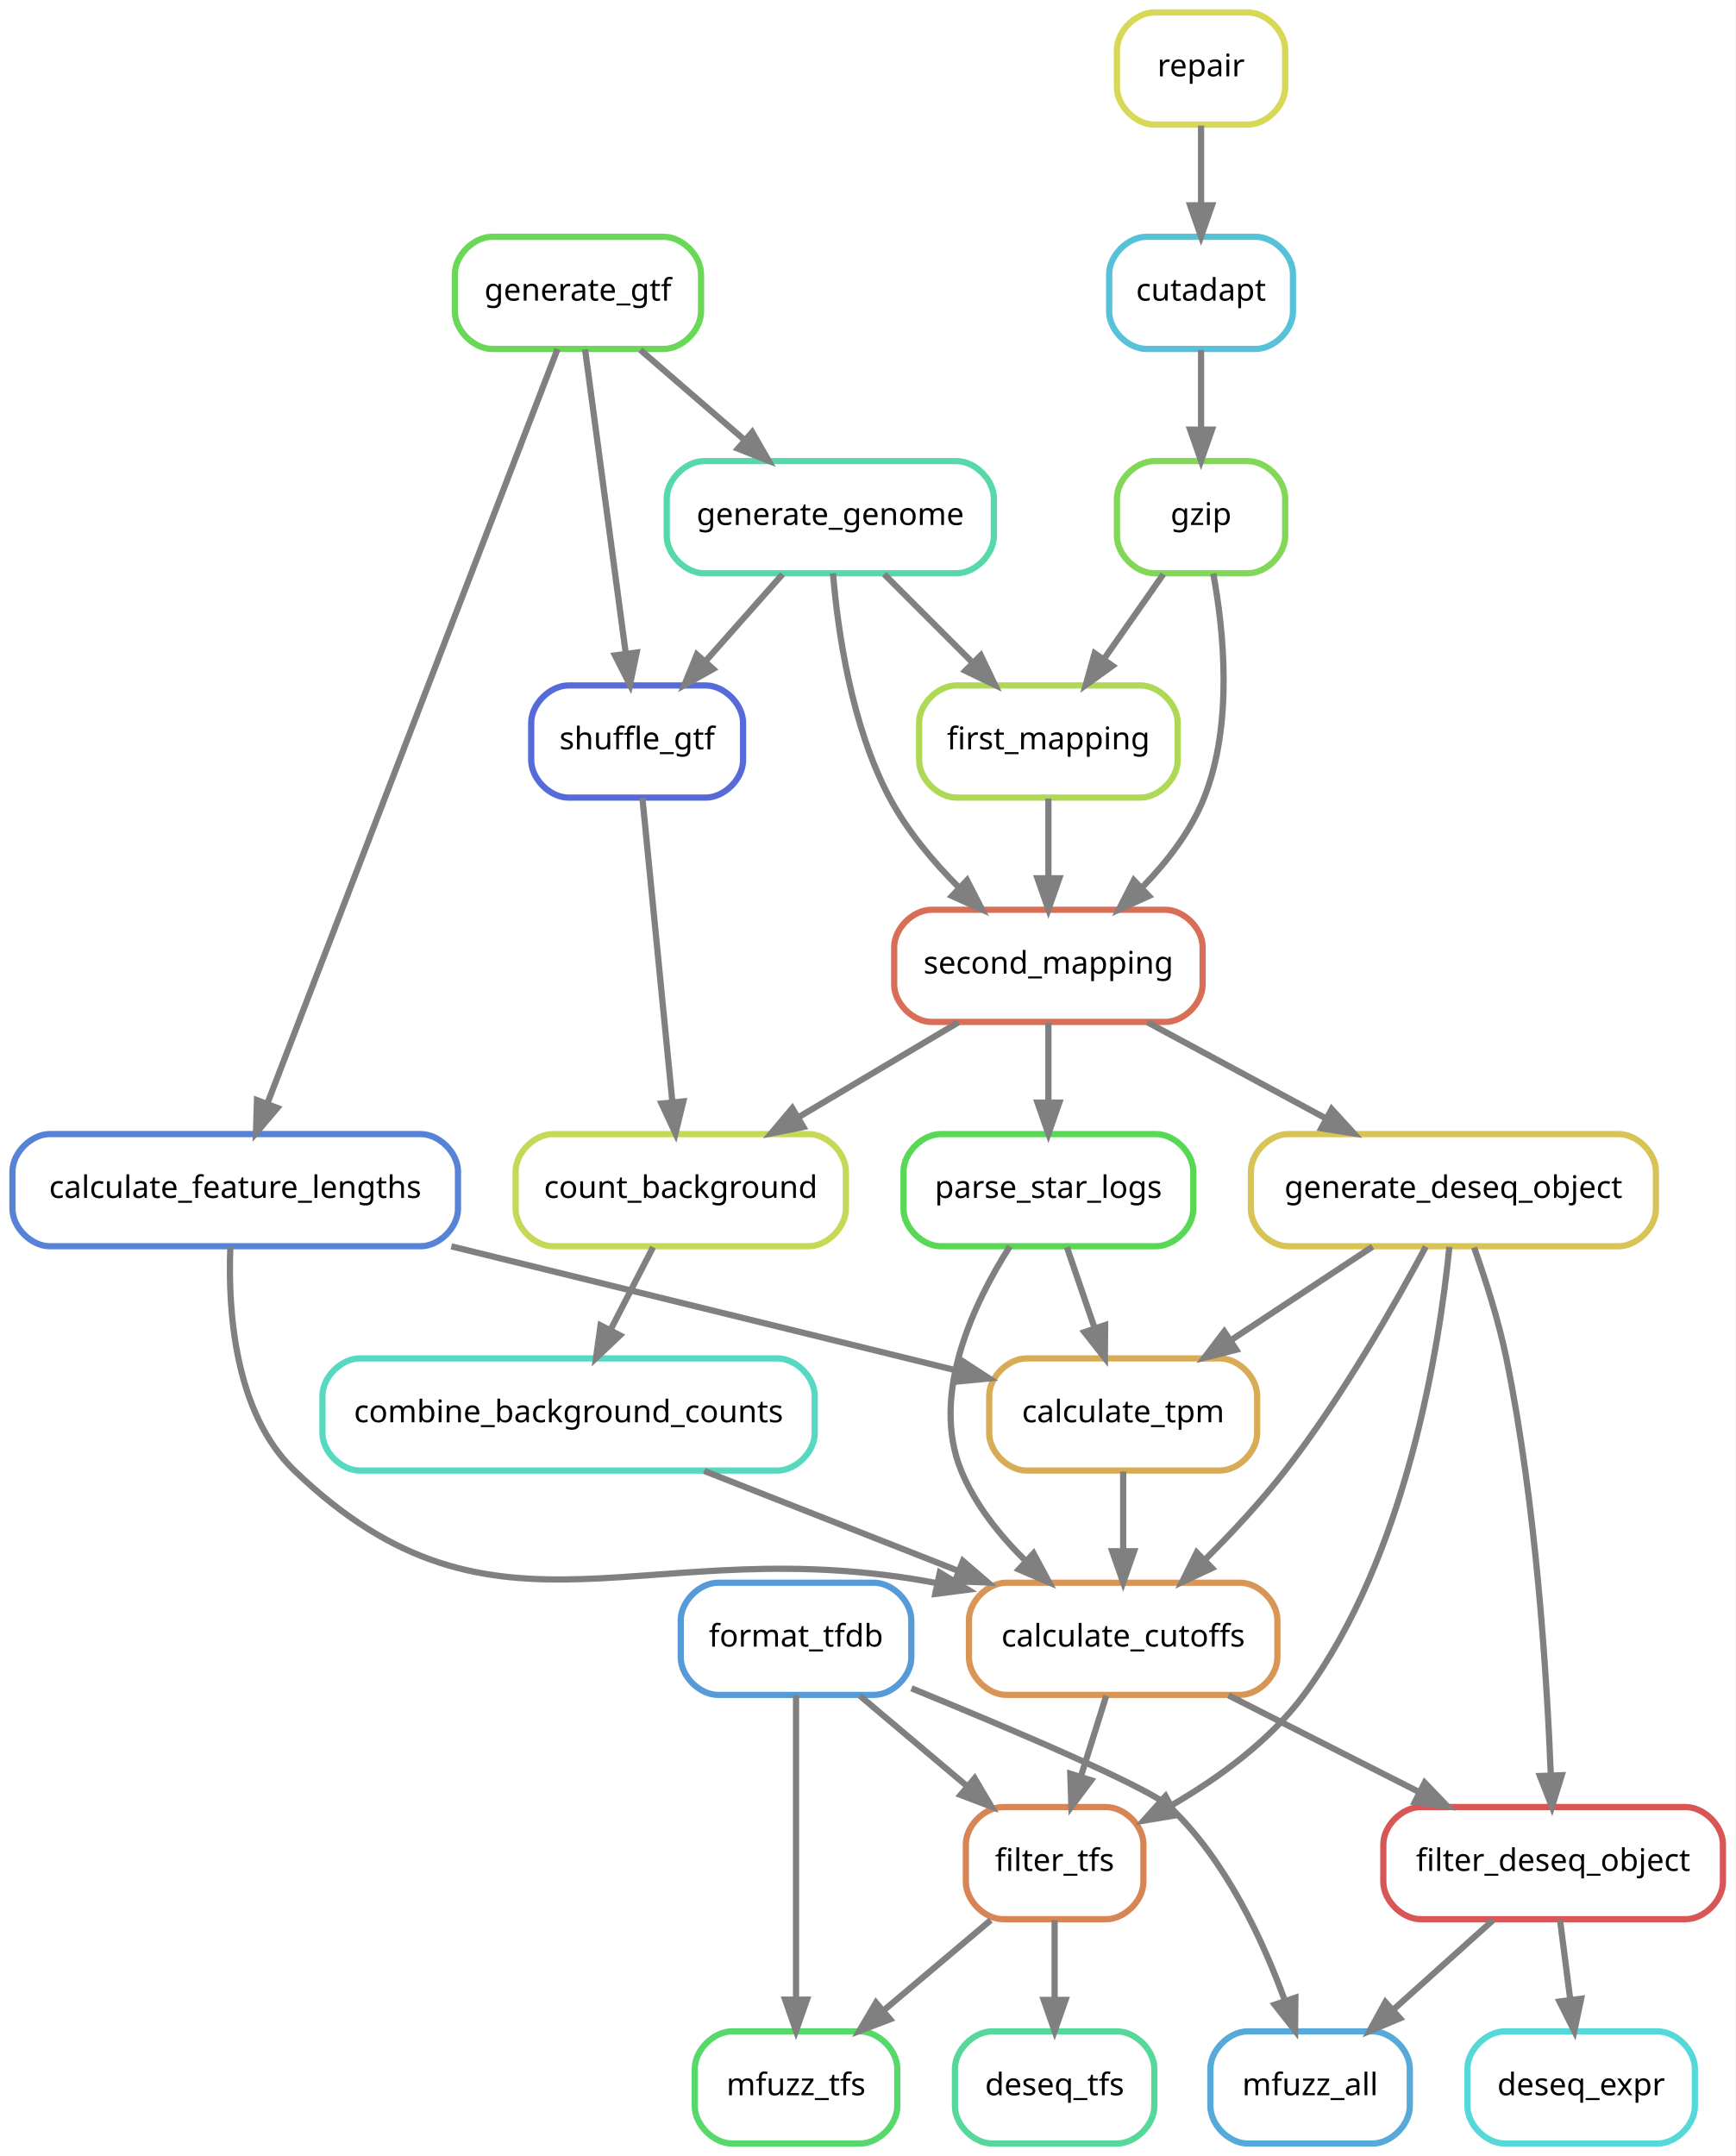
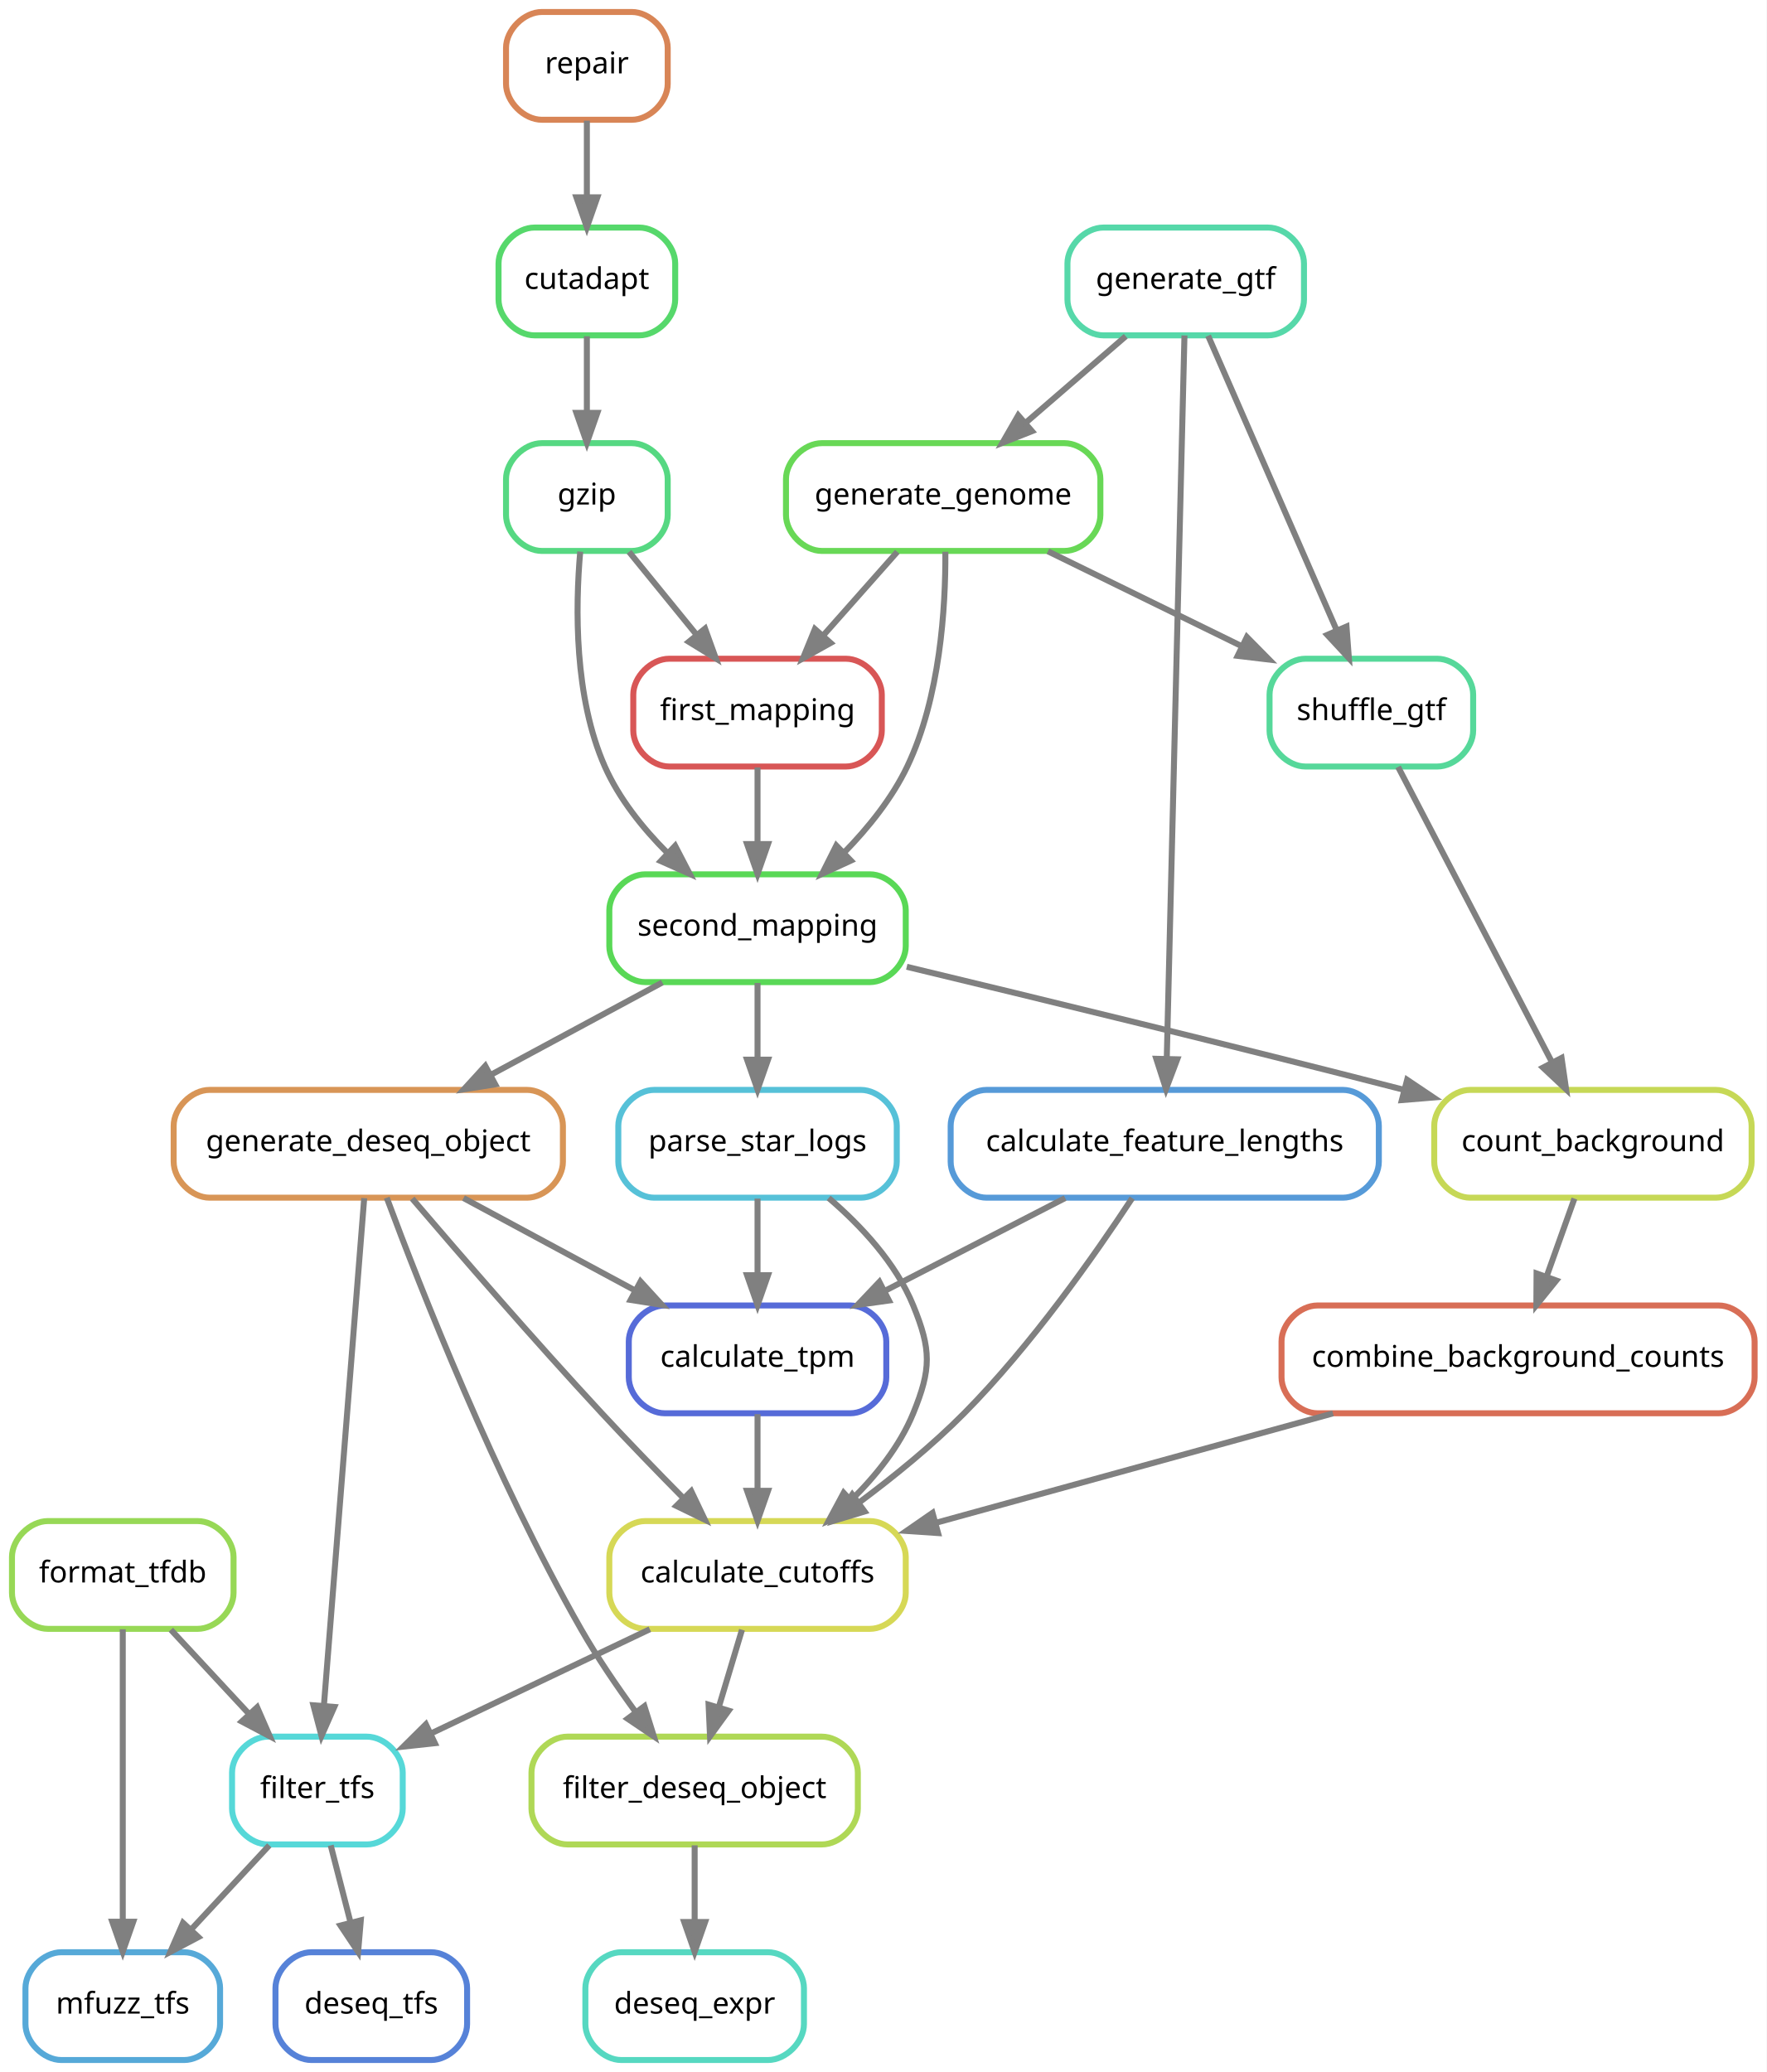
- <svg xmlns="http://www.w3.org/2000/svg" width="557pt" height="692pt" viewBox="0.00 0.00 557.00 692.00">
+ <svg xmlns="http://www.w3.org/2000/svg" width="590pt" height="692pt" viewBox="0.00 0.00 590.00 692.00">
  <g id="graph0" class="graph" transform="scale(1 1) rotate(0) translate(4 688)">
-     <polygon fill="white" stroke="none" points="-4,4 -4,-688 553,-688 553,4 -4,4" />
+     <polygon fill="white" stroke="none" points="-4,4 -4,-688 586,-688 586,4 -4,4" />
    <g id="node1" class="node">
-       <path fill="none" stroke="#56d8d8" stroke-width="2" d="M528,-36C528,-36 479,-36 479,-36 473,-36 467,-30 467,-24 467,-24 467,-12 467,-12 467,-6 473,-0 479,-0 479,-0 528,-0 528,-0 534,-0 540,-6 540,-12 540,-12 540,-24 540,-24 540,-30 534,-36 528,-36" />
-       <text text-anchor="middle" x="503.5" y="-15.5" font-family="sans" font-size="10.00">deseq_expr</text>
+       <path fill="none" stroke="#56d8c1" stroke-width="2" d="M252.5,-36C252.5,-36 203.5,-36 203.5,-36 197.5,-36 191.5,-30 191.5,-24 191.5,-24 191.5,-12 191.5,-12 191.5,-6 197.5,-0 203.5,-0 203.5,-0 252.5,-0 252.5,-0 258.5,-0 264.5,-6 264.5,-12 264.5,-12 264.5,-24 264.5,-24 264.5,-30 258.5,-36 252.5,-36" />
+       <text text-anchor="middle" x="228" y="-15.5" font-family="sans" font-size="10.00">deseq_expr</text>
    </g>
    <g id="node2" class="node">
-       <path fill="none" stroke="#56d89a" stroke-width="2" d="M354.5,-36C354.5,-36 314.5,-36 314.5,-36 308.5,-36 302.5,-30 302.5,-24 302.5,-24 302.5,-12 302.5,-12 302.5,-6 308.5,-0 314.5,-0 314.5,-0 354.5,-0 354.5,-0 360.5,-0 366.5,-6 366.5,-12 366.5,-12 366.5,-24 366.5,-24 366.5,-30 360.5,-36 354.5,-36" />
-       <text text-anchor="middle" x="334.5" y="-15.5" font-family="sans" font-size="10.00">deseq_tfs</text>
+       <path fill="none" stroke="#5682d8" stroke-width="2" d="M140,-36C140,-36 100,-36 100,-36 94,-36 88,-30 88,-24 88,-24 88,-12 88,-12 88,-6 94,-0 100,-0 100,-0 140,-0 140,-0 146,-0 152,-6 152,-12 152,-12 152,-24 152,-24 152,-30 146,-36 140,-36" />
+       <text text-anchor="middle" x="120" y="-15.5" font-family="sans" font-size="10.00">deseq_tfs</text>
    </g>
    <g id="node3" class="node">
-       <path fill="none" stroke="#56d86b" stroke-width="2" d="M272,-36C272,-36 231,-36 231,-36 225,-36 219,-30 219,-24 219,-24 219,-12 219,-12 219,-6 225,-0 231,-0 231,-0 272,-0 272,-0 278,-0 284,-6 284,-12 284,-12 284,-24 284,-24 284,-30 278,-36 272,-36" />
-       <text text-anchor="middle" x="251.5" y="-15.5" font-family="sans" font-size="10.00">mfuzz_tfs</text>
+       <path fill="none" stroke="#56a9d8" stroke-width="2" d="M57.5,-36C57.5,-36 16.5,-36 16.5,-36 10.5,-36 4.5,-30 4.5,-24 4.5,-24 4.5,-12 4.5,-12 4.5,-6 10.5,-0 16.5,-0 16.5,-0 57.5,-0 57.5,-0 63.5,-0 69.5,-6 69.5,-12 69.5,-12 69.5,-24 69.5,-24 69.5,-30 63.5,-36 57.5,-36" />
+       <text text-anchor="middle" x="37" y="-15.5" font-family="sans" font-size="10.00">mfuzz_tfs</text>
    </g>
    <g id="node4" class="node">
-       <path fill="none" stroke="#56a9d8" stroke-width="2" d="M436.5,-36C436.5,-36 396.5,-36 396.5,-36 390.5,-36 384.5,-30 384.5,-24 384.5,-24 384.5,-12 384.5,-12 384.5,-6 390.5,-0 396.5,-0 396.5,-0 436.5,-0 436.5,-0 442.5,-0 448.5,-6 448.5,-12 448.5,-12 448.5,-24 448.5,-24 448.5,-30 442.5,-36 436.5,-36" />
-       <text text-anchor="middle" x="416.5" y="-15.5" font-family="sans" font-size="10.00">mfuzz_all</text>
+       <path fill="none" stroke="#afd856" stroke-width="2" d="M270.5,-108C270.5,-108 185.5,-108 185.5,-108 179.5,-108 173.5,-102 173.5,-96 173.5,-96 173.5,-84 173.5,-84 173.5,-78 179.5,-72 185.5,-72 185.5,-72 270.5,-72 270.5,-72 276.5,-72 282.5,-78 282.5,-84 282.5,-84 282.5,-96 282.5,-96 282.5,-102 276.5,-108 270.5,-108" />
+       <text text-anchor="middle" x="228" y="-87.5" font-family="sans" font-size="10.00">filter_deseq_object</text>
+     </g>
+     <g id="edge1" class="edge">
+       <path fill="none" stroke="grey" stroke-width="2" d="M228,-71.697C228,-63.983 228,-54.712 228,-46.112" />
+       <polygon fill="grey" stroke="grey" stroke-width="2" points="231.5,-46.104 228,-36.104 224.5,-46.104 231.5,-46.104" />
    </g>
    <g id="node5" class="node">
-       <path fill="none" stroke="#d85656" stroke-width="2" d="M537,-108C537,-108 452,-108 452,-108 446,-108 440,-102 440,-96 440,-96 440,-84 440,-84 440,-78 446,-72 452,-72 452,-72 537,-72 537,-72 543,-72 549,-78 549,-84 549,-84 549,-96 549,-96 549,-102 543,-108 537,-108" />
-       <text text-anchor="middle" x="494.5" y="-87.5" font-family="sans" font-size="10.00">filter_deseq_object</text>
-     </g>
-     <g id="edge1" class="edge">
-       <path fill="none" stroke="grey" stroke-width="2" d="M496.725,-71.697C497.717,-63.983 498.908,-54.712 500.014,-46.112" />
-       <polygon fill="grey" stroke="grey" stroke-width="2" points="503.497,-46.469 501.301,-36.104 496.554,-45.576 503.497,-46.469" />
+       <path fill="none" stroke="#56d8d8" stroke-width="2" d="M118.5,-108C118.5,-108 85.5,-108 85.5,-108 79.5,-108 73.5,-102 73.5,-96 73.5,-96 73.5,-84 73.5,-84 73.5,-78 79.5,-72 85.5,-72 85.5,-72 118.5,-72 118.5,-72 124.5,-72 130.5,-78 130.5,-84 130.5,-84 130.5,-96 130.5,-96 130.5,-102 124.5,-108 118.5,-108" />
+       <text text-anchor="middle" x="102" y="-87.5" font-family="sans" font-size="10.00">filter_tfs</text>
+     </g>
+     <g id="edge2" class="edge">
+       <path fill="none" stroke="grey" stroke-width="2" d="M106.449,-71.697C108.455,-63.898 110.869,-54.508 113.101,-45.829" />
+       <polygon fill="grey" stroke="grey" stroke-width="2" points="116.501,-46.661 115.602,-36.104 109.722,-44.918 116.501,-46.661" />
+     </g>
+     <g id="edge3" class="edge">
+       <path fill="none" stroke="grey" stroke-width="2" d="M85.933,-71.697C78.061,-63.22 68.445,-52.864 59.827,-43.583" />
+       <polygon fill="grey" stroke="grey" stroke-width="2" points="62.252,-41.051 52.883,-36.104 57.122,-45.814 62.252,-41.051" />
+     </g>
+     <g id="node6" class="node">
+       <path fill="none" stroke="#97d856" stroke-width="2" d="M62,-180C62,-180 12,-180 12,-180 6,-180 0,-174 0,-168 0,-168 0,-156 0,-156 0,-150 6,-144 12,-144 12,-144 62,-144 62,-144 68,-144 74,-150 74,-156 74,-156 74,-168 74,-168 74,-174 68,-180 62,-180" />
+       <text text-anchor="middle" x="37" y="-159.5" font-family="sans" font-size="10.00">format_tfdb</text>
+     </g>
+     <g id="edge4" class="edge">
+       <path fill="none" stroke="grey" stroke-width="2" d="M37,-143.871C37,-119.67 37,-75.211 37,-46.393" />
+       <polygon fill="grey" stroke="grey" stroke-width="2" points="40.5,-46.189 37,-36.189 33.5,-46.189 40.5,-46.189" />
+     </g>
+     <g id="edge9" class="edge">
+       <path fill="none" stroke="grey" stroke-width="2" d="M53.067,-143.697C60.939,-135.22 70.555,-124.864 79.173,-115.583" />
+       <polygon fill="grey" stroke="grey" stroke-width="2" points="81.878,-117.814 86.117,-108.104 76.748,-113.051 81.878,-117.814" />
+     </g>
+     <g id="node7" class="node">
+       <path fill="none" stroke="#d89556" stroke-width="2" d="M172,-324C172,-324 66,-324 66,-324 60,-324 54,-318 54,-312 54,-312 54,-300 54,-300 54,-294 60,-288 66,-288 66,-288 172,-288 172,-288 178,-288 184,-294 184,-300 184,-300 184,-312 184,-312 184,-318 178,-324 172,-324" />
+       <text text-anchor="middle" x="119" y="-303.5" font-family="sans" font-size="10.00">generate_deseq_object</text>
+     </g>
+     <g id="edge5" class="edge">
+       <path fill="none" stroke="grey" stroke-width="2" d="M125.163,-287.992C136.319,-258.001 161.378,-194.143 190,-144 195.388,-134.56 202.079,-124.747 208.338,-116.168" />
+       <polygon fill="grey" stroke="grey" stroke-width="2" points="211.213,-118.168 214.388,-108.06 205.603,-113.982 211.213,-118.168" />
+     </g>
+     <g id="edge7" class="edge">
+       <path fill="none" stroke="grey" stroke-width="2" d="M117.638,-287.849C114.697,-250.832 107.734,-163.181 104.176,-118.386" />
+       <polygon fill="grey" stroke="grey" stroke-width="2" points="107.65,-117.924 103.369,-108.232 100.672,-118.478 107.65,-117.924" />
+     </g>
+     <g id="node8" class="node">
+       <path fill="none" stroke="#d6d856" stroke-width="2" d="M286.5,-180C286.5,-180 211.5,-180 211.5,-180 205.5,-180 199.5,-174 199.5,-168 199.5,-168 199.5,-156 199.5,-156 199.5,-150 205.5,-144 211.5,-144 211.5,-144 286.5,-144 286.5,-144 292.5,-144 298.5,-150 298.5,-156 298.5,-156 298.5,-168 298.5,-168 298.5,-174 292.5,-180 286.5,-180" />
+       <text text-anchor="middle" x="249" y="-159.5" font-family="sans" font-size="10.00">calculate_cutoffs</text>
+     </g>
+     <g id="edge12" class="edge">
+       <path fill="none" stroke="grey" stroke-width="2" d="M133.672,-287.685C149.144,-269.562 174.367,-240.404 197,-216 205.765,-206.548 215.617,-196.394 224.37,-187.527" />
+       <polygon fill="grey" stroke="grey" stroke-width="2" points="226.856,-189.99 231.415,-180.426 221.887,-185.06 226.856,-189.99" />
+     </g>
+     <g id="node12" class="node">
+       <path fill="none" stroke="#566bd8" stroke-width="2" d="M280,-252C280,-252 218,-252 218,-252 212,-252 206,-246 206,-240 206,-240 206,-228 206,-228 206,-222 212,-216 218,-216 218,-216 280,-216 280,-216 286,-216 292,-222 292,-228 292,-228 292,-240 292,-240 292,-246 286,-252 280,-252" />
+       <text text-anchor="middle" x="249" y="-231.5" font-family="sans" font-size="10.00">calculate_tpm</text>
+     </g>
+     <g id="edge21" class="edge">
+       <path fill="none" stroke="grey" stroke-width="2" d="M150.802,-287.876C168.114,-278.554 189.721,-266.919 208.256,-256.939" />
+       <polygon fill="grey" stroke="grey" stroke-width="2" points="209.931,-260.012 217.076,-252.19 206.612,-253.849 209.931,-260.012" />
    </g>
    <g id="edge6" class="edge">
-       <path fill="none" stroke="grey" stroke-width="2" d="M475.219,-71.697C465.585,-63.05 453.771,-52.449 443.273,-43.027" />
-       <polygon fill="grey" stroke="grey" stroke-width="2" points="445.339,-40.179 435.559,-36.104 440.664,-45.388 445.339,-40.179" />
-     </g>
-     <g id="node6" class="node">
-       <path fill="none" stroke="#d88556" stroke-width="2" d="M351,-108C351,-108 318,-108 318,-108 312,-108 306,-102 306,-96 306,-96 306,-84 306,-84 306,-78 312,-72 318,-72 318,-72 351,-72 351,-72 357,-72 363,-78 363,-84 363,-84 363,-96 363,-96 363,-102 357,-108 351,-108" />
-       <text text-anchor="middle" x="334.5" y="-87.5" font-family="sans" font-size="10.00">filter_tfs</text>
-     </g>
-     <g id="edge2" class="edge">
-       <path fill="none" stroke="grey" stroke-width="2" d="M334.5,-71.697C334.5,-63.983 334.5,-54.712 334.5,-46.112" />
-       <polygon fill="grey" stroke="grey" stroke-width="2" points="338,-46.104 334.5,-36.104 331,-46.104 338,-46.104" />
-     </g>
-     <g id="edge4" class="edge">
-       <path fill="none" stroke="grey" stroke-width="2" d="M313.983,-71.697C303.631,-62.965 290.914,-52.24 279.661,-42.75" />
-       <polygon fill="grey" stroke="grey" stroke-width="2" points="281.682,-39.876 271.781,-36.104 277.169,-45.227 281.682,-39.876" />
-     </g>
-     <g id="node7" class="node">
-       <path fill="none" stroke="#569ad8" stroke-width="2" d="M276.5,-180C276.5,-180 226.5,-180 226.5,-180 220.5,-180 214.5,-174 214.5,-168 214.5,-168 214.5,-156 214.5,-156 214.5,-150 220.5,-144 226.5,-144 226.5,-144 276.5,-144 276.5,-144 282.5,-144 288.5,-150 288.5,-156 288.5,-156 288.5,-168 288.5,-168 288.5,-174 282.5,-180 276.5,-180" />
-       <text text-anchor="middle" x="251.5" y="-159.5" font-family="sans" font-size="10.00">format_tfdb</text>
-     </g>
-     <g id="edge3" class="edge">
-       <path fill="none" stroke="grey" stroke-width="2" d="M251.5,-143.871C251.5,-119.67 251.5,-75.211 251.5,-46.393" />
-       <polygon fill="grey" stroke="grey" stroke-width="2" points="255,-46.189 251.5,-36.189 248,-46.189 255,-46.189" />
-     </g>
-     <g id="edge5" class="edge">
-       <path fill="none" stroke="grey" stroke-width="2" d="M288.549,-146.113C321.352,-132.694 365.016,-114.154 371.5,-108 389.466,-90.948 401.406,-65.16 408.443,-45.725" />
-       <polygon fill="grey" stroke="grey" stroke-width="2" points="411.769,-46.816 411.683,-36.221 405.144,-44.557 411.769,-46.816" />
-     </g>
-     <g id="edge9" class="edge">
-       <path fill="none" stroke="grey" stroke-width="2" d="M272.017,-143.697C282.369,-134.965 295.086,-124.24 306.339,-114.75" />
-       <polygon fill="grey" stroke="grey" stroke-width="2" points="308.831,-117.227 314.219,-108.104 304.318,-111.876 308.831,-117.227" />
-     </g>
-     <g id="node8" class="node">
-       <path fill="none" stroke="#d8c356" stroke-width="2" d="M515.5,-324C515.5,-324 409.5,-324 409.5,-324 403.5,-324 397.5,-318 397.5,-312 397.5,-312 397.5,-300 397.5,-300 397.5,-294 403.5,-288 409.5,-288 409.5,-288 515.5,-288 515.5,-288 521.5,-288 527.5,-294 527.5,-300 527.5,-300 527.5,-312 527.5,-312 527.5,-318 521.5,-324 515.5,-324" />
-       <text text-anchor="middle" x="462.5" y="-303.5" font-family="sans" font-size="10.00">generate_deseq_object</text>
+       <path fill="none" stroke="grey" stroke-width="2" d="M243.809,-143.697C241.469,-135.898 238.653,-126.509 236.049,-117.829" />
+       <polygon fill="grey" stroke="grey" stroke-width="2" points="239.357,-116.677 233.131,-108.104 232.652,-118.688 239.357,-116.677" />
    </g>
    <g id="edge8" class="edge">
-       <path fill="none" stroke="grey" stroke-width="2" d="M469.142,-287.589C472.773,-277.368 477.023,-264.118 479.5,-252 488.996,-205.545 492.491,-150.304 493.77,-118.094" />
-       <polygon fill="grey" stroke="grey" stroke-width="2" points="497.268,-118.217 494.125,-108.099 490.272,-117.969 497.268,-118.217" />
+       <path fill="none" stroke="grey" stroke-width="2" d="M213.04,-143.876C190.876,-133.322 162.488,-119.804 139.963,-109.078" />
+       <polygon fill="grey" stroke="grey" stroke-width="2" points="141.238,-105.808 130.704,-104.669 138.228,-112.128 141.238,-105.808" />
+     </g>
+     <g id="node9" class="node">
+       <path fill="none" stroke="#59d856" stroke-width="2" d="M286.5,-396C286.5,-396 211.5,-396 211.5,-396 205.5,-396 199.5,-390 199.5,-384 199.5,-384 199.5,-372 199.5,-372 199.5,-366 205.5,-360 211.5,-360 211.5,-360 286.5,-360 286.5,-360 292.5,-360 298.5,-366 298.5,-372 298.5,-372 298.5,-384 298.5,-384 298.5,-390 292.5,-396 286.5,-396" />
+       <text text-anchor="middle" x="249" y="-375.5" font-family="sans" font-size="10.00">second_mapping</text>
+     </g>
+     <g id="edge10" class="edge">
+       <path fill="none" stroke="grey" stroke-width="2" d="M217.198,-359.876C199.886,-350.554 178.279,-338.919 159.744,-328.939" />
+       <polygon fill="grey" stroke="grey" stroke-width="2" points="161.388,-325.849 150.924,-324.19 158.069,-332.012 161.388,-325.849" />
+     </g>
+     <g id="node10" class="node">
+       <path fill="none" stroke="#56c1d8" stroke-width="2" d="M283.5,-324C283.5,-324 214.5,-324 214.5,-324 208.5,-324 202.5,-318 202.5,-312 202.5,-312 202.5,-300 202.5,-300 202.5,-294 208.5,-288 214.5,-288 214.5,-288 283.5,-288 283.5,-288 289.5,-288 295.5,-294 295.5,-300 295.5,-300 295.5,-312 295.5,-312 295.5,-318 289.5,-324 283.5,-324" />
+       <text text-anchor="middle" x="249" y="-303.5" font-family="sans" font-size="10.00">parse_star_logs</text>
+     </g>
+     <g id="edge19" class="edge">
+       <path fill="none" stroke="grey" stroke-width="2" d="M249,-359.697C249,-351.983 249,-342.712 249,-334.112" />
+       <polygon fill="grey" stroke="grey" stroke-width="2" points="252.5,-334.104 249,-324.104 245.5,-334.104 252.5,-334.104" />
+     </g>
+     <g id="node18" class="node">
+       <path fill="none" stroke="#c6d856" stroke-width="2" d="M569,-324C569,-324 487,-324 487,-324 481,-324 475,-318 475,-312 475,-312 475,-300 475,-300 475,-294 481,-288 487,-288 487,-288 569,-288 569,-288 575,-288 581,-294 581,-300 581,-300 581,-312 581,-312 581,-318 575,-324 569,-324" />
+       <text text-anchor="middle" x="528" y="-303.5" font-family="sans" font-size="10.00">count_background</text>
+     </g>
+     <g id="edge29" class="edge">
+       <path fill="none" stroke="grey" stroke-width="2" d="M298.841,-365.114C342.672,-354.579 408.164,-338.639 465,-324 465.099,-323.974 465.199,-323.949 465.299,-323.923" />
+       <polygon fill="grey" stroke="grey" stroke-width="2" points="465.952,-327.37 474.747,-321.462 464.187,-320.596 465.952,-327.37" />
+     </g>
+     <g id="edge13" class="edge">
+       <path fill="none" stroke="grey" stroke-width="2" d="M272.752,-287.91C283.553,-278.651 295.197,-266.2 301,-252 307.052,-237.189 307.052,-230.811 301,-216 296.512,-205.017 288.53,-195.081 280.146,-186.858" />
+       <polygon fill="grey" stroke="grey" stroke-width="2" points="282.492,-184.261 272.752,-180.09 277.765,-189.424 282.492,-184.261" />
+     </g>
+     <g id="edge22" class="edge">
+       <path fill="none" stroke="grey" stroke-width="2" d="M249,-287.697C249,-279.983 249,-270.712 249,-262.112" />
+       <polygon fill="grey" stroke="grey" stroke-width="2" points="252.5,-262.104 249,-252.104 245.5,-262.104 252.5,-262.104" />
+     </g>
+     <g id="node11" class="node">
+       <path fill="none" stroke="#569ad8" stroke-width="2" d="M444.5,-324C444.5,-324 325.5,-324 325.5,-324 319.5,-324 313.5,-318 313.5,-312 313.5,-312 313.5,-300 313.5,-300 313.5,-294 319.5,-288 325.5,-288 325.5,-288 444.5,-288 444.5,-288 450.5,-288 456.5,-294 456.5,-300 456.5,-300 456.5,-312 456.5,-312 456.5,-318 450.5,-324 444.5,-324" />
+       <text text-anchor="middle" x="385" y="-303.5" font-family="sans" font-size="10.00">calculate_feature_lengths</text>
+     </g>
+     <g id="edge14" class="edge">
+       <path fill="none" stroke="grey" stroke-width="2" d="M374.133,-287.853C361.797,-269.092 340.455,-238.674 318,-216 307.394,-205.291 294.574,-194.878 282.876,-186.158" />
+       <polygon fill="grey" stroke="grey" stroke-width="2" points="284.747,-183.19 274.604,-180.127 280.623,-188.846 284.747,-183.19" />
+     </g>
+     <g id="edge23" class="edge">
+       <path fill="none" stroke="grey" stroke-width="2" d="M351.731,-287.876C333.537,-278.512 310.809,-266.814 291.36,-256.803" />
+       <polygon fill="grey" stroke="grey" stroke-width="2" points="292.89,-253.654 282.397,-252.19 289.687,-259.878 292.89,-253.654" />
+     </g>
+     <g id="edge15" class="edge">
+       <path fill="none" stroke="grey" stroke-width="2" d="M249,-215.697C249,-207.983 249,-198.712 249,-190.112" />
+       <polygon fill="grey" stroke="grey" stroke-width="2" points="252.5,-190.104 249,-180.104 245.5,-190.104 252.5,-190.104" />
+     </g>
+     <g id="node13" class="node">
+       <path fill="none" stroke="#d86e56" stroke-width="2" d="M570,-252C570,-252 436,-252 436,-252 430,-252 424,-246 424,-240 424,-240 424,-228 424,-228 424,-222 430,-216 436,-216 436,-216 570,-216 570,-216 576,-216 582,-222 582,-228 582,-228 582,-240 582,-240 582,-246 576,-252 570,-252" />
+       <text text-anchor="middle" x="503" y="-231.5" font-family="sans" font-size="10.00">combine_background_counts</text>
    </g>
    <g id="edge11" class="edge">
-       <path fill="none" stroke="grey" stroke-width="2" d="M461.203,-287.789C458.062,-256.351 447.667,-188.76 414.5,-144 403.575,-129.257 387.243,-117.389 372.178,-108.652" />
-       <polygon fill="grey" stroke="grey" stroke-width="2" points="373.471,-105.369 363.021,-103.618 370.098,-111.503 373.471,-105.369" />
-     </g>
-     <g id="node9" class="node">
-       <path fill="none" stroke="#d89556" stroke-width="2" d="M394,-180C394,-180 319,-180 319,-180 313,-180 307,-174 307,-168 307,-168 307,-156 307,-156 307,-150 313,-144 319,-144 319,-144 394,-144 394,-144 400,-144 406,-150 406,-156 406,-156 406,-168 406,-168 406,-174 400,-180 394,-180" />
-       <text text-anchor="middle" x="356.5" y="-159.5" font-family="sans" font-size="10.00">calculate_cutoffs</text>
-     </g>
-     <g id="edge13" class="edge">
-       <path fill="none" stroke="grey" stroke-width="2" d="M453.637,-287.846C443.734,-269.347 426.687,-239.404 408.5,-216 400.792,-206.081 391.417,-196.033 382.761,-187.392" />
-       <polygon fill="grey" stroke="grey" stroke-width="2" points="384.998,-184.685 375.399,-180.199 380.106,-189.691 384.998,-184.685" />
+       <path fill="none" stroke="grey" stroke-width="2" d="M441.189,-215.966C400.848,-204.848 348.467,-190.412 308.581,-179.42" />
+       <polygon fill="grey" stroke="grey" stroke-width="2" points="309.295,-175.986 298.724,-176.704 307.435,-182.735 309.295,-175.986" />
    </g>
    <g id="node14" class="node">
-       <path fill="none" stroke="#d8ac56" stroke-width="2" d="M387.5,-252C387.5,-252 325.5,-252 325.5,-252 319.5,-252 313.5,-246 313.5,-240 313.5,-240 313.5,-228 313.5,-228 313.5,-222 319.5,-216 325.5,-216 325.5,-216 387.5,-216 387.5,-216 393.5,-216 399.5,-222 399.5,-228 399.5,-228 399.5,-240 399.5,-240 399.5,-246 393.5,-252 387.5,-252" />
-       <text text-anchor="middle" x="356.5" y="-231.5" font-family="sans" font-size="10.00">calculate_tpm</text>
+       <path fill="none" stroke="#d85656" stroke-width="2" d="M278.5,-468C278.5,-468 219.5,-468 219.5,-468 213.5,-468 207.5,-462 207.5,-456 207.5,-456 207.5,-444 207.5,-444 207.5,-438 213.5,-432 219.5,-432 219.5,-432 278.5,-432 278.5,-432 284.5,-432 290.5,-438 290.5,-444 290.5,-444 290.5,-456 290.5,-456 290.5,-462 284.5,-468 278.5,-468" />
+       <text text-anchor="middle" x="249" y="-447.5" font-family="sans" font-size="10.00">first_mapping</text>
+     </g>
+     <g id="edge18" class="edge">
+       <path fill="none" stroke="grey" stroke-width="2" d="M249,-431.697C249,-423.983 249,-414.712 249,-406.112" />
+       <polygon fill="grey" stroke="grey" stroke-width="2" points="252.5,-406.104 249,-396.104 245.5,-406.104 252.5,-406.104" />
+     </g>
+     <g id="node15" class="node">
+       <path fill="none" stroke="#56d882" stroke-width="2" d="M207,-540C207,-540 177,-540 177,-540 171,-540 165,-534 165,-528 165,-528 165,-516 165,-516 165,-510 171,-504 177,-504 177,-504 207,-504 207,-504 213,-504 219,-510 219,-516 219,-516 219,-528 219,-528 219,-534 213,-540 207,-540" />
+       <text text-anchor="middle" x="192" y="-519.5" font-family="sans" font-size="10.00">gzip</text>
+     </g>
+     <g id="edge17" class="edge">
+       <path fill="none" stroke="grey" stroke-width="2" d="M189.785,-503.777C188.148,-485.218 187.719,-455.224 198,-432 202.749,-421.272 210.658,-411.418 218.847,-403.192" />
+       <polygon fill="grey" stroke="grey" stroke-width="2" points="221.481,-405.52 226.364,-396.117 216.683,-400.422 221.481,-405.52" />
+     </g>
+     <g id="edge26" class="edge">
+       <path fill="none" stroke="grey" stroke-width="2" d="M206.09,-503.697C212.923,-495.305 221.257,-485.07 228.756,-475.861" />
+       <polygon fill="grey" stroke="grey" stroke-width="2" points="231.472,-478.069 235.072,-468.104 226.044,-473.649 231.472,-478.069" />
+     </g>
+     <g id="node16" class="node">
+       <path fill="none" stroke="#68d856" stroke-width="2" d="M351.5,-540C351.5,-540 270.5,-540 270.5,-540 264.5,-540 258.5,-534 258.5,-528 258.5,-528 258.5,-516 258.5,-516 258.5,-510 264.5,-504 270.5,-504 270.5,-504 351.5,-504 351.5,-504 357.5,-504 363.5,-510 363.5,-516 363.5,-516 363.5,-528 363.5,-528 363.5,-534 357.5,-540 351.5,-540" />
+       <text text-anchor="middle" x="311" y="-519.5" font-family="sans" font-size="10.00">generate_genome</text>
+     </g>
+     <g id="edge16" class="edge">
+       <path fill="none" stroke="grey" stroke-width="2" d="M311.73,-503.72C311.838,-485.113 310.01,-455.078 299,-432 293.954,-421.423 286.012,-411.561 277.931,-403.281" />
+       <polygon fill="grey" stroke="grey" stroke-width="2" points="280.173,-400.58 270.55,-396.146 275.308,-405.613 280.173,-400.58" />
    </g>
    <g id="edge25" class="edge">
-       <path fill="none" stroke="grey" stroke-width="2" d="M436.569,-287.876C422.838,-278.808 405.794,-267.552 390.964,-257.759" />
-       <polygon fill="grey" stroke="grey" stroke-width="2" points="392.804,-254.78 382.53,-252.19 388.946,-260.621 392.804,-254.78" />
-     </g>
-     <g id="edge7" class="edge">
-       <path fill="none" stroke="grey" stroke-width="2" d="M390.259,-143.876C408.72,-134.512 431.782,-122.814 451.517,-112.803" />
-       <polygon fill="grey" stroke="grey" stroke-width="2" points="453.277,-115.835 460.612,-108.19 450.11,-109.592 453.277,-115.835" />
-     </g>
-     <g id="edge10" class="edge">
-       <path fill="none" stroke="grey" stroke-width="2" d="M351.062,-143.697C348.611,-135.898 345.66,-126.509 342.932,-117.829" />
-       <polygon fill="grey" stroke="grey" stroke-width="2" points="346.213,-116.595 339.876,-108.104 339.535,-118.694 346.213,-116.595" />
-     </g>
-     <g id="node10" class="node">
-       <path fill="none" stroke="#d86e56" stroke-width="2" d="M370,-396C370,-396 295,-396 295,-396 289,-396 283,-390 283,-384 283,-384 283,-372 283,-372 283,-366 289,-360 295,-360 295,-360 370,-360 370,-360 376,-360 382,-366 382,-372 382,-372 382,-384 382,-384 382,-390 376,-396 370,-396" />
-       <text text-anchor="middle" x="332.5" y="-375.5" font-family="sans" font-size="10.00">second_mapping</text>
-     </g>
-     <g id="edge12" class="edge">
-       <path fill="none" stroke="grey" stroke-width="2" d="M364.302,-359.876C381.614,-350.554 403.221,-338.919 421.756,-328.939" />
-       <polygon fill="grey" stroke="grey" stroke-width="2" points="423.431,-332.012 430.576,-324.19 420.112,-325.849 423.431,-332.012" />
-     </g>
-     <g id="node13" class="node">
-       <path fill="none" stroke="#59d856" stroke-width="2" d="M367,-324C367,-324 298,-324 298,-324 292,-324 286,-318 286,-312 286,-312 286,-300 286,-300 286,-294 292,-288 298,-288 298,-288 367,-288 367,-288 373,-288 379,-294 379,-300 379,-300 379,-312 379,-312 379,-318 373,-324 367,-324" />
-       <text text-anchor="middle" x="332.5" y="-303.5" font-family="sans" font-size="10.00">parse_star_logs</text>
-     </g>
-     <g id="edge23" class="edge">
-       <path fill="none" stroke="grey" stroke-width="2" d="M332.5,-359.697C332.5,-351.983 332.5,-342.712 332.5,-334.112" />
-       <polygon fill="grey" stroke="grey" stroke-width="2" points="336,-334.104 332.5,-324.104 329,-334.104 336,-334.104" />
+       <path fill="none" stroke="grey" stroke-width="2" d="M295.674,-503.697C288.241,-495.305 279.177,-485.07 271.02,-475.861" />
+       <polygon fill="grey" stroke="grey" stroke-width="2" points="273.4,-473.27 264.15,-468.104 268.16,-477.911 273.4,-473.27" />
+     </g>
+     <g id="node20" class="node">
+       <path fill="none" stroke="#56d89a" stroke-width="2" d="M476,-468C476,-468 432,-468 432,-468 426,-468 420,-462 420,-456 420,-456 420,-444 420,-444 420,-438 426,-432 432,-432 432,-432 476,-432 476,-432 482,-432 488,-438 488,-444 488,-444 488,-456 488,-456 488,-462 482,-468 476,-468" />
+       <text text-anchor="middle" x="454" y="-447.5" font-family="sans" font-size="10.00">shuffle_gtf</text>
+     </g>
+     <g id="edge32" class="edge">
+       <path fill="none" stroke="grey" stroke-width="2" d="M345.982,-503.876C365.485,-494.329 389.944,-482.356 410.653,-472.219" />
+       <polygon fill="grey" stroke="grey" stroke-width="2" points="412.43,-475.246 419.873,-467.706 409.352,-468.959 412.43,-475.246" />
+     </g>
+     <g id="node17" class="node">
+       <path fill="none" stroke="#56d8a9" stroke-width="2" d="M419.5,-612C419.5,-612 364.5,-612 364.5,-612 358.5,-612 352.5,-606 352.5,-600 352.5,-600 352.5,-588 352.5,-588 352.5,-582 358.5,-576 364.5,-576 364.5,-576 419.5,-576 419.5,-576 425.5,-576 431.5,-582 431.5,-588 431.5,-588 431.5,-600 431.5,-600 431.5,-606 425.5,-612 419.5,-612" />
+       <text text-anchor="middle" x="392" y="-591.5" font-family="sans" font-size="10.00">generate_gtf</text>
+     </g>
+     <g id="edge20" class="edge">
+       <path fill="none" stroke="grey" stroke-width="2" d="M391.583,-575.966C390.416,-528.291 387.109,-393.185 385.676,-334.63" />
+       <polygon fill="grey" stroke="grey" stroke-width="2" points="389.167,-334.218 385.424,-324.306 382.169,-334.389 389.167,-334.218" />
+     </g>
+     <g id="edge28" class="edge">
+       <path fill="none" stroke="grey" stroke-width="2" d="M371.978,-575.697C361.874,-566.965 349.464,-556.24 338.482,-546.75" />
+       <polygon fill="grey" stroke="grey" stroke-width="2" points="340.647,-543.995 330.792,-540.104 336.07,-549.291 340.647,-543.995" />
+     </g>
+     <g id="edge33" class="edge">
+       <path fill="none" stroke="grey" stroke-width="2" d="M399.479,-575.871C410.138,-551.457 429.8,-506.426 442.371,-477.635" />
+       <polygon fill="grey" stroke="grey" stroke-width="2" points="445.701,-478.754 446.495,-468.189 439.286,-475.953 445.701,-478.754" />
+     </g>
+     <g id="edge24" class="edge">
+       <path fill="none" stroke="grey" stroke-width="2" d="M521.82,-287.697C519.005,-279.813 515.609,-270.304 512.481,-261.546" />
+       <polygon fill="grey" stroke="grey" stroke-width="2" points="515.768,-260.345 509.109,-252.104 509.176,-262.699 515.768,-260.345" />
    </g>
    <g id="node19" class="node">
-       <path fill="none" stroke="#c6d856" stroke-width="2" d="M255.5,-324C255.5,-324 173.5,-324 173.5,-324 167.5,-324 161.5,-318 161.5,-312 161.5,-312 161.5,-300 161.5,-300 161.5,-294 167.5,-288 173.5,-288 173.5,-288 255.5,-288 255.5,-288 261.5,-288 267.5,-294 267.5,-300 267.5,-300 267.5,-312 267.5,-312 267.5,-318 261.5,-324 255.5,-324" />
-       <text text-anchor="middle" x="214.5" y="-303.5" font-family="sans" font-size="10.00">count_background</text>
-     </g>
-     <g id="edge32" class="edge">
-       <path fill="none" stroke="grey" stroke-width="2" d="M303.634,-359.876C288.205,-350.724 269.019,-339.342 252.403,-329.485" />
-       <polygon fill="grey" stroke="grey" stroke-width="2" points="253.863,-326.282 243.477,-324.19 250.292,-332.302 253.863,-326.282" />
-     </g>
-     <g id="node11" class="node">
-       <path fill="none" stroke="#5682d8" stroke-width="2" d="M131,-324C131,-324 12,-324 12,-324 6,-324 0,-318 0,-312 0,-312 0,-300 0,-300 0,-294 6,-288 12,-288 12,-288 131,-288 131,-288 137,-288 143,-294 143,-300 143,-300 143,-312 143,-312 143,-318 137,-324 131,-324" />
-       <text text-anchor="middle" x="71.5" y="-303.5" font-family="sans" font-size="10.00">calculate_feature_lengths</text>
-     </g>
-     <g id="edge14" class="edge">
-       <path fill="none" stroke="grey" stroke-width="2" d="M69.941,-287.923C69.12,-267.762 71.149,-234.627 90.5,-216 155.543,-153.391 203.245,-197.783 296.892,-179.835" />
-       <polygon fill="grey" stroke="grey" stroke-width="2" points="297.647,-183.253 306.706,-177.758 296.198,-176.405 297.647,-183.253" />
-     </g>
-     <g id="edge26" class="edge">
-       <path fill="none" stroke="grey" stroke-width="2" d="M140.854,-287.966C191.05,-275.637 257.859,-259.228 303.739,-247.959" />
-       <polygon fill="grey" stroke="grey" stroke-width="2" points="304.61,-251.349 313.486,-245.565 302.94,-244.551 304.61,-251.349" />
-     </g>
-     <g id="node12" class="node">
-       <path fill="none" stroke="#56d8c1" stroke-width="2" d="M245.5,-252C245.5,-252 111.5,-252 111.5,-252 105.5,-252 99.5,-246 99.5,-240 99.5,-240 99.5,-228 99.5,-228 99.5,-222 105.5,-216 111.5,-216 111.5,-216 245.5,-216 245.5,-216 251.5,-216 257.5,-222 257.5,-228 257.5,-228 257.5,-240 257.5,-240 257.5,-246 251.5,-252 245.5,-252" />
-       <text text-anchor="middle" x="178.5" y="-231.5" font-family="sans" font-size="10.00">combine_background_counts</text>
-     </g>
-     <g id="edge17" class="edge">
-       <path fill="none" stroke="grey" stroke-width="2" d="M222.044,-215.876C246.702,-206.179 277.723,-193.98 303.754,-183.743" />
-       <polygon fill="grey" stroke="grey" stroke-width="2" points="305.072,-186.985 313.098,-180.068 302.511,-180.471 305.072,-186.985" />
-     </g>
-     <g id="edge15" class="edge">
-       <path fill="none" stroke="grey" stroke-width="2" d="M320.145,-287.974C308.595,-269.839 294.512,-240.441 304.5,-216 308.988,-205.017 316.97,-195.081 325.354,-186.858" />
-       <polygon fill="grey" stroke="grey" stroke-width="2" points="327.735,-189.424 332.748,-180.09 323.008,-184.261 327.735,-189.424" />
-     </g>
-     <g id="edge24" class="edge">
-       <path fill="none" stroke="grey" stroke-width="2" d="M338.433,-287.697C341.106,-279.898 344.326,-270.509 347.301,-261.829" />
-       <polygon fill="grey" stroke="grey" stroke-width="2" points="350.703,-262.699 350.636,-252.104 344.082,-260.429 350.703,-262.699" />
-     </g>
-     <g id="edge16" class="edge">
-       <path fill="none" stroke="grey" stroke-width="2" d="M356.5,-215.697C356.5,-207.983 356.5,-198.712 356.5,-190.112" />
-       <polygon fill="grey" stroke="grey" stroke-width="2" points="360,-190.104 356.5,-180.104 353,-190.104 360,-190.104" />
-     </g>
-     <g id="node15" class="node">
-       <path fill="none" stroke="#80d856" stroke-width="2" d="M396.5,-540C396.5,-540 366.5,-540 366.5,-540 360.5,-540 354.5,-534 354.5,-528 354.5,-528 354.5,-516 354.5,-516 354.5,-510 360.5,-504 366.5,-504 366.5,-504 396.5,-504 396.5,-504 402.5,-504 408.5,-510 408.5,-516 408.5,-516 408.5,-528 408.5,-528 408.5,-534 402.5,-540 396.5,-540" />
-       <text text-anchor="middle" x="381.5" y="-519.5" font-family="sans" font-size="10.00">gzip</text>
-     </g>
-     <g id="edge19" class="edge">
-       <path fill="none" stroke="grey" stroke-width="2" d="M385.42,-503.904C388.814,-485.453 391.856,-455.552 382.5,-432 378.209,-421.199 370.558,-411.324 362.512,-403.102" />
-       <polygon fill="grey" stroke="grey" stroke-width="2" points="364.75,-400.401 355.096,-396.037 359.922,-405.469 364.75,-400.401" />
-     </g>
-     <g id="node16" class="node">
-       <path fill="none" stroke="#afd856" stroke-width="2" d="M362,-468C362,-468 303,-468 303,-468 297,-468 291,-462 291,-456 291,-456 291,-444 291,-444 291,-438 297,-432 303,-432 303,-432 362,-432 362,-432 368,-432 374,-438 374,-444 374,-444 374,-456 374,-456 374,-462 368,-468 362,-468" />
-       <text text-anchor="middle" x="332.5" y="-447.5" font-family="sans" font-size="10.00">first_mapping</text>
-     </g>
-     <g id="edge28" class="edge">
-       <path fill="none" stroke="grey" stroke-width="2" d="M369.388,-503.697C363.632,-495.474 356.638,-485.483 350.294,-476.421" />
-       <polygon fill="grey" stroke="grey" stroke-width="2" points="353.075,-474.29 344.473,-468.104 347.34,-478.304 353.075,-474.29" />
-     </g>
-     <g id="edge18" class="edge">
-       <path fill="none" stroke="grey" stroke-width="2" d="M332.5,-431.697C332.5,-423.983 332.5,-414.712 332.5,-406.112" />
-       <polygon fill="grey" stroke="grey" stroke-width="2" points="336,-406.104 332.5,-396.104 329,-406.104 336,-406.104" />
-     </g>
-     <g id="node17" class="node">
-       <path fill="none" stroke="#56d8a9" stroke-width="2" d="M303,-540C303,-540 222,-540 222,-540 216,-540 210,-534 210,-528 210,-528 210,-516 210,-516 210,-510 216,-504 222,-504 222,-504 303,-504 303,-504 309,-504 315,-510 315,-516 315,-516 315,-528 315,-528 315,-534 309,-540 303,-540" />
-       <text text-anchor="middle" x="262.5" y="-519.5" font-family="sans" font-size="10.00">generate_genome</text>
-     </g>
-     <g id="edge20" class="edge">
-       <path fill="none" stroke="grey" stroke-width="2" d="M263.36,-503.985C264.913,-485.341 269.271,-455.023 281.5,-432 287.152,-421.359 295.566,-411.361 303.939,-402.979" />
-       <polygon fill="grey" stroke="grey" stroke-width="2" points="306.385,-405.483 311.215,-396.053 301.559,-400.412 306.385,-405.483" />
-     </g>
-     <g id="edge29" class="edge">
-       <path fill="none" stroke="grey" stroke-width="2" d="M279.803,-503.697C288.365,-495.135 298.844,-484.656 308.196,-475.304" />
-       <polygon fill="grey" stroke="grey" stroke-width="2" points="310.799,-477.65 315.396,-468.104 305.85,-472.701 310.799,-477.65" />
+       <path fill="none" stroke="#56d86b" stroke-width="2" d="M209.5,-612C209.5,-612 174.5,-612 174.5,-612 168.5,-612 162.5,-606 162.5,-600 162.5,-600 162.5,-588 162.5,-588 162.5,-582 168.5,-576 174.5,-576 174.5,-576 209.5,-576 209.5,-576 215.5,-576 221.5,-582 221.5,-588 221.5,-588 221.5,-600 221.5,-600 221.5,-606 215.5,-612 209.5,-612" />
+       <text text-anchor="middle" x="192" y="-591.5" font-family="sans" font-size="10.00">cutadapt</text>
+     </g>
+     <g id="edge27" class="edge">
+       <path fill="none" stroke="grey" stroke-width="2" d="M192,-575.697C192,-567.983 192,-558.712 192,-550.112" />
+       <polygon fill="grey" stroke="grey" stroke-width="2" points="195.5,-550.104 192,-540.104 188.5,-550.104 195.5,-550.104" />
+     </g>
+     <g id="edge30" class="edge">
+       <path fill="none" stroke="grey" stroke-width="2" d="M462.926,-431.871C475.705,-407.35 499.321,-362.032 514.316,-333.259" />
+       <polygon fill="grey" stroke="grey" stroke-width="2" points="517.525,-334.675 519.042,-324.189 511.317,-331.44 517.525,-334.675" />
    </g>
    <g id="node21" class="node">
-       <path fill="none" stroke="#566bd8" stroke-width="2" d="M222.5,-468C222.5,-468 178.5,-468 178.5,-468 172.5,-468 166.5,-462 166.5,-456 166.5,-456 166.5,-444 166.5,-444 166.5,-438 172.5,-432 178.5,-432 178.5,-432 222.5,-432 222.5,-432 228.5,-432 234.5,-438 234.5,-444 234.5,-444 234.5,-456 234.5,-456 234.5,-462 228.5,-468 222.5,-468" />
-       <text text-anchor="middle" x="200.5" y="-447.5" font-family="sans" font-size="10.00">shuffle_gtf</text>
-     </g>
-     <g id="edge35" class="edge">
-       <path fill="none" stroke="grey" stroke-width="2" d="M247.174,-503.697C239.741,-495.305 230.677,-485.07 222.52,-475.861" />
-       <polygon fill="grey" stroke="grey" stroke-width="2" points="224.9,-473.27 215.65,-468.104 219.66,-477.911 224.9,-473.27" />
-     </g>
-     <g id="node18" class="node">
-       <path fill="none" stroke="#68d856" stroke-width="2" d="M209,-612C209,-612 154,-612 154,-612 148,-612 142,-606 142,-600 142,-600 142,-588 142,-588 142,-582 148,-576 154,-576 154,-576 209,-576 209,-576 215,-576 221,-582 221,-588 221,-588 221,-600 221,-600 221,-606 215,-612 209,-612" />
-       <text text-anchor="middle" x="181.5" y="-591.5" font-family="sans" font-size="10.00">generate_gtf</text>
-     </g>
-     <g id="edge21" class="edge">
-       <path fill="none" stroke="grey" stroke-width="2" d="M174.948,-575.966C156.536,-528.093 104.215,-392.06 81.847,-333.904" />
-       <polygon fill="grey" stroke="grey" stroke-width="2" points="85.013,-332.383 78.156,-324.306 78.48,-334.896 85.013,-332.383" />
-     </g>
-     <g id="edge30" class="edge">
-       <path fill="none" stroke="grey" stroke-width="2" d="M201.522,-575.697C211.626,-566.965 224.036,-556.24 235.018,-546.75" />
-       <polygon fill="grey" stroke="grey" stroke-width="2" points="237.43,-549.291 242.708,-540.104 232.853,-543.995 237.43,-549.291" />
-     </g>
-     <g id="edge34" class="edge">
-       <path fill="none" stroke="grey" stroke-width="2" d="M183.792,-575.871C187.03,-551.67 192.979,-507.211 196.835,-478.393" />
-       <polygon fill="grey" stroke="grey" stroke-width="2" points="200.343,-478.565 198.2,-468.189 193.405,-477.637 200.343,-478.565" />
-     </g>
-     <g id="edge22" class="edge">
-       <path fill="none" stroke="grey" stroke-width="2" d="M205.601,-287.697C201.503,-279.728 196.551,-270.1 192.007,-261.264" />
-       <polygon fill="grey" stroke="grey" stroke-width="2" points="194.983,-259.396 187.297,-252.104 188.758,-262.598 194.983,-259.396" />
-     </g>
-     <g id="node20" class="node">
-       <path fill="none" stroke="#56c1d8" stroke-width="2" d="M399,-612C399,-612 364,-612 364,-612 358,-612 352,-606 352,-600 352,-600 352,-588 352,-588 352,-582 358,-576 364,-576 364,-576 399,-576 399,-576 405,-576 411,-582 411,-588 411,-588 411,-600 411,-600 411,-606 405,-612 399,-612" />
-       <text text-anchor="middle" x="381.5" y="-591.5" font-family="sans" font-size="10.00">cutadapt</text>
-     </g>
-     <g id="edge27" class="edge">
-       <path fill="none" stroke="grey" stroke-width="2" d="M381.5,-575.697C381.5,-567.983 381.5,-558.712 381.5,-550.112" />
-       <polygon fill="grey" stroke="grey" stroke-width="2" points="385,-550.104 381.5,-540.104 378,-550.104 385,-550.104" />
+       <path fill="none" stroke="#d88556" stroke-width="2" d="M207,-684C207,-684 177,-684 177,-684 171,-684 165,-678 165,-672 165,-672 165,-660 165,-660 165,-654 171,-648 177,-648 177,-648 207,-648 207,-648 213,-648 219,-654 219,-660 219,-660 219,-672 219,-672 219,-678 213,-684 207,-684" />
+       <text text-anchor="middle" x="192" y="-663.5" font-family="sans" font-size="10.00">repair</text>
    </g>
    <g id="edge31" class="edge">
-       <path fill="none" stroke="grey" stroke-width="2" d="M202.189,-431.871C204.575,-407.67 208.958,-363.211 211.799,-334.393" />
-       <polygon fill="grey" stroke="grey" stroke-width="2" points="215.307,-334.484 212.805,-324.189 208.341,-333.798 215.307,-334.484" />
-     </g>
-     <g id="node22" class="node">
-       <path fill="none" stroke="#d6d856" stroke-width="2" d="M396.5,-684C396.5,-684 366.5,-684 366.5,-684 360.5,-684 354.5,-678 354.5,-672 354.5,-672 354.5,-660 354.5,-660 354.5,-654 360.5,-648 366.5,-648 366.5,-648 396.5,-648 396.5,-648 402.5,-648 408.5,-654 408.5,-660 408.5,-660 408.5,-672 408.5,-672 408.5,-678 402.5,-684 396.5,-684" />
-       <text text-anchor="middle" x="381.5" y="-663.5" font-family="sans" font-size="10.00">repair</text>
-     </g>
-     <g id="edge33" class="edge">
-       <path fill="none" stroke="grey" stroke-width="2" d="M381.5,-647.697C381.5,-639.983 381.5,-630.712 381.5,-622.112" />
-       <polygon fill="grey" stroke="grey" stroke-width="2" points="385,-622.104 381.5,-612.104 378,-622.104 385,-622.104" />
+       <path fill="none" stroke="grey" stroke-width="2" d="M192,-647.697C192,-639.983 192,-630.712 192,-622.112" />
+       <polygon fill="grey" stroke="grey" stroke-width="2" points="195.5,-622.104 192,-612.104 188.5,-622.104 195.5,-622.104" />
    </g>
  </g>
</svg>
